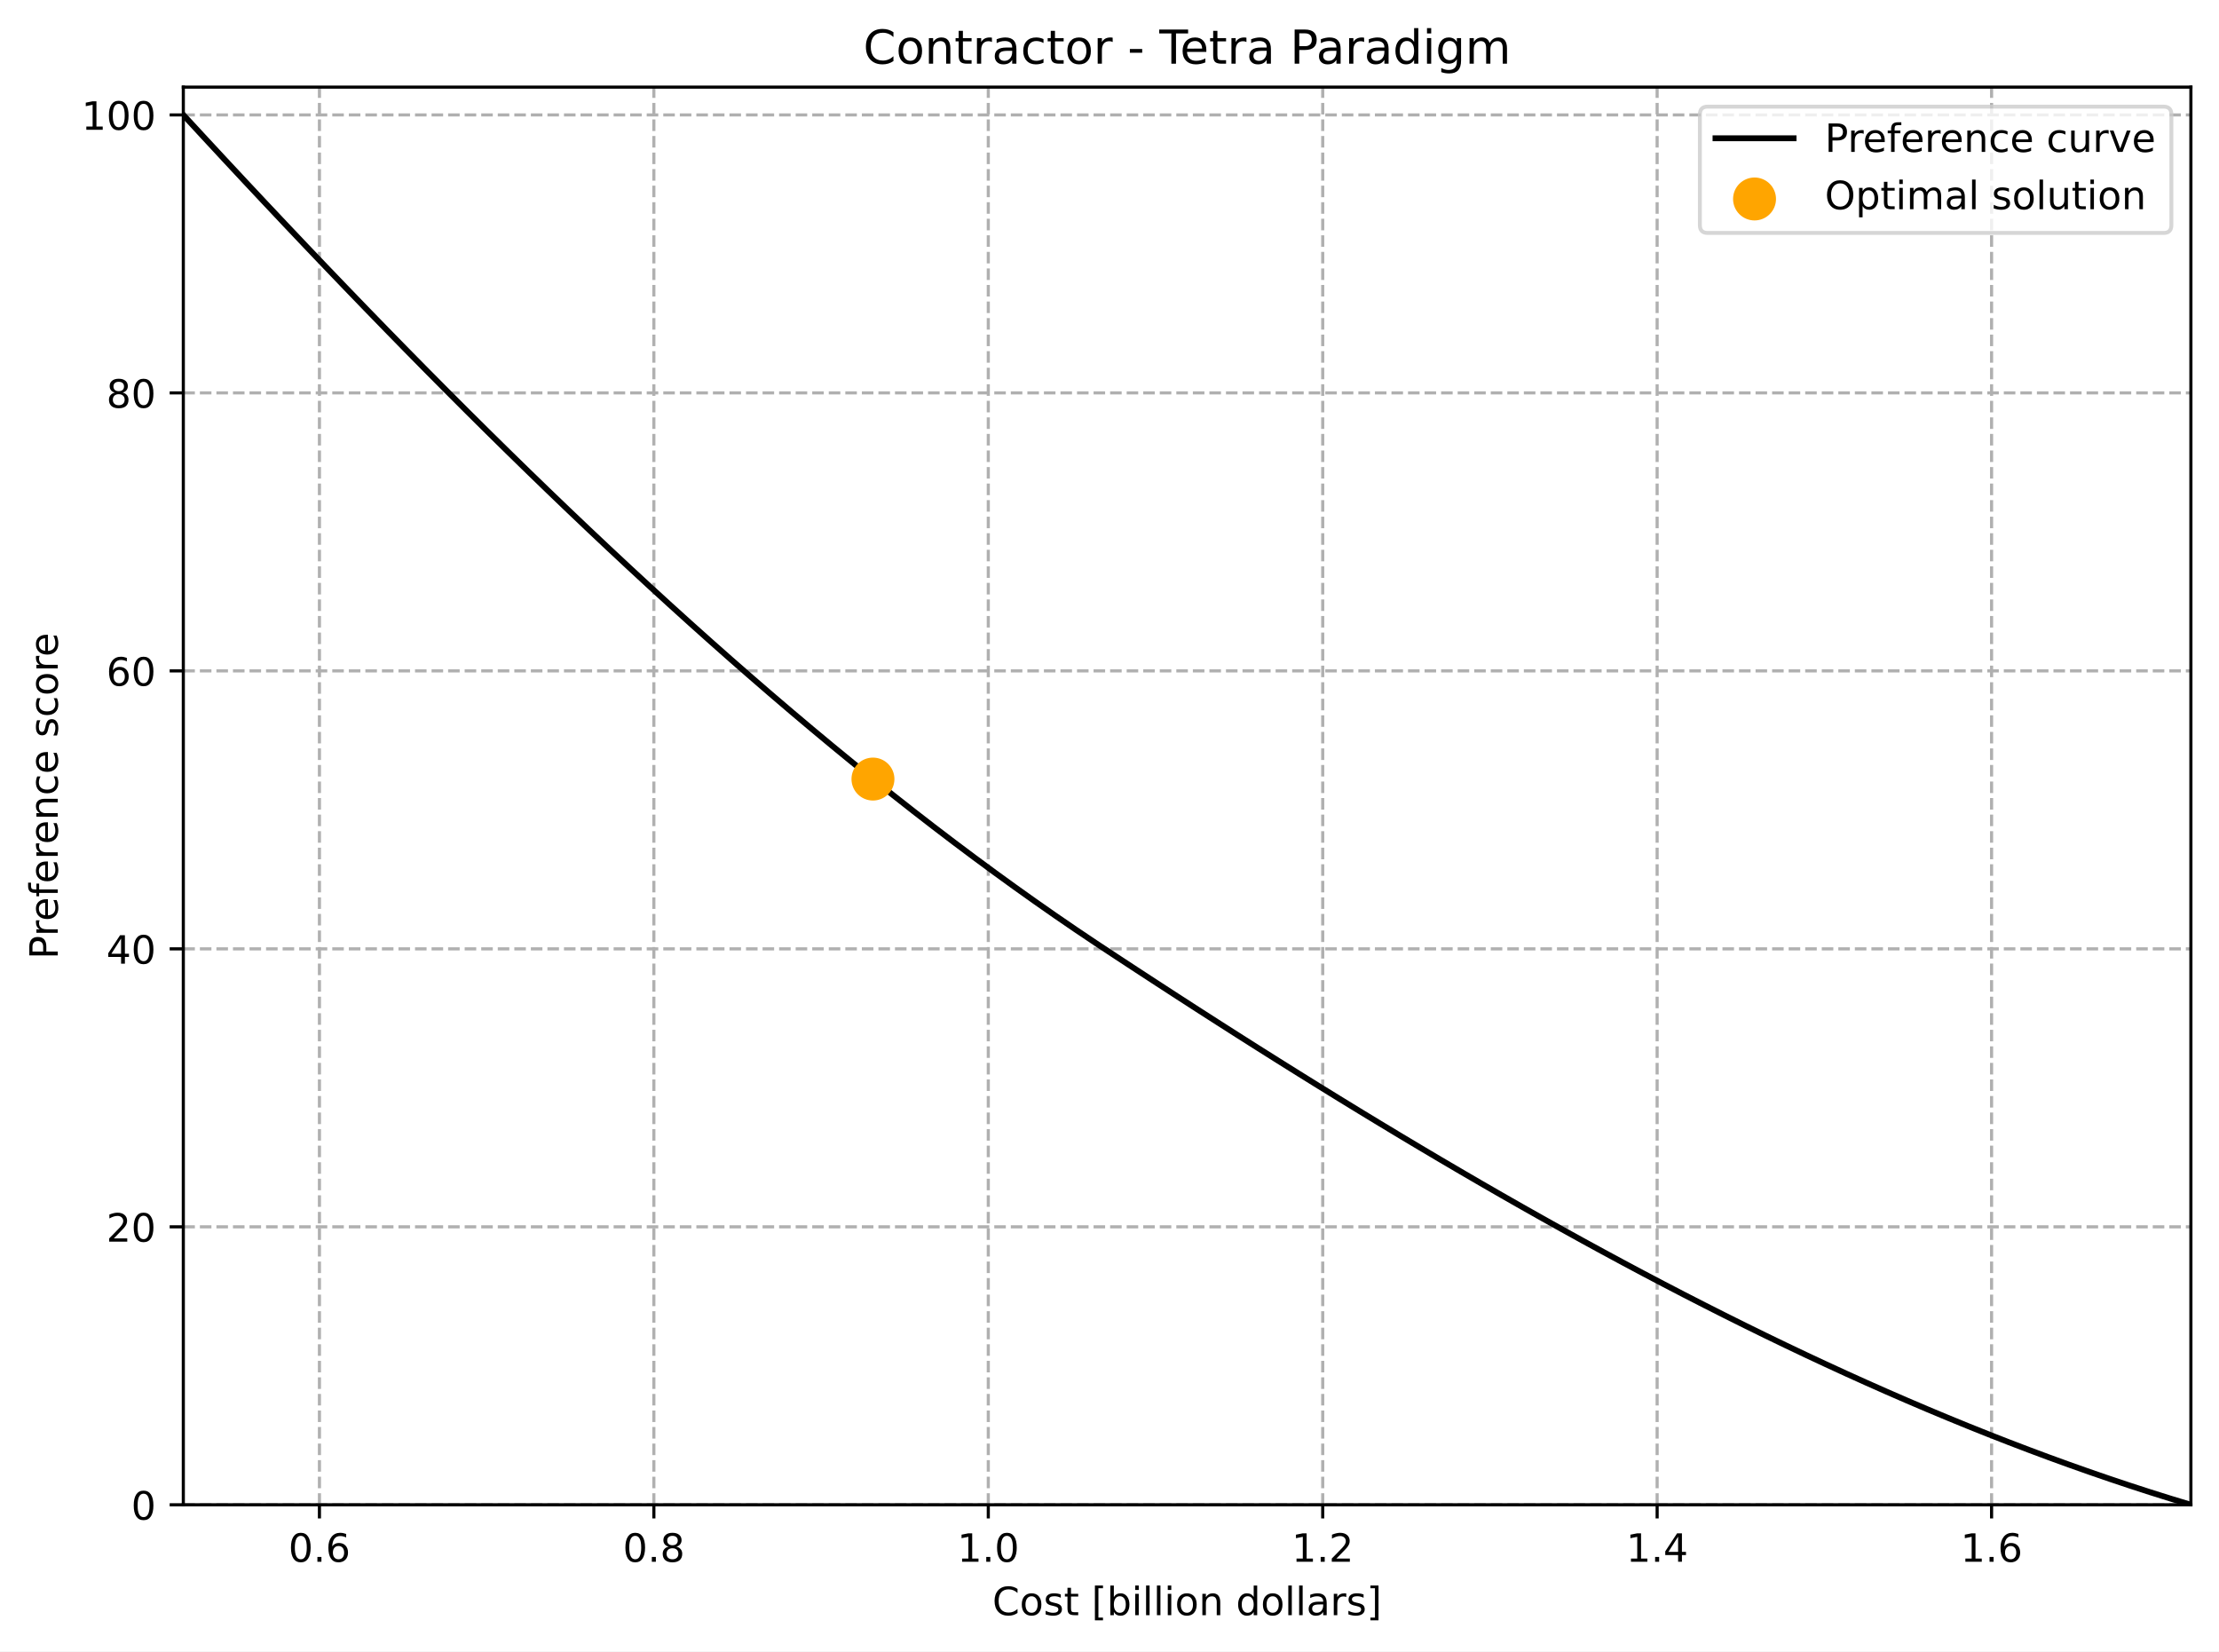
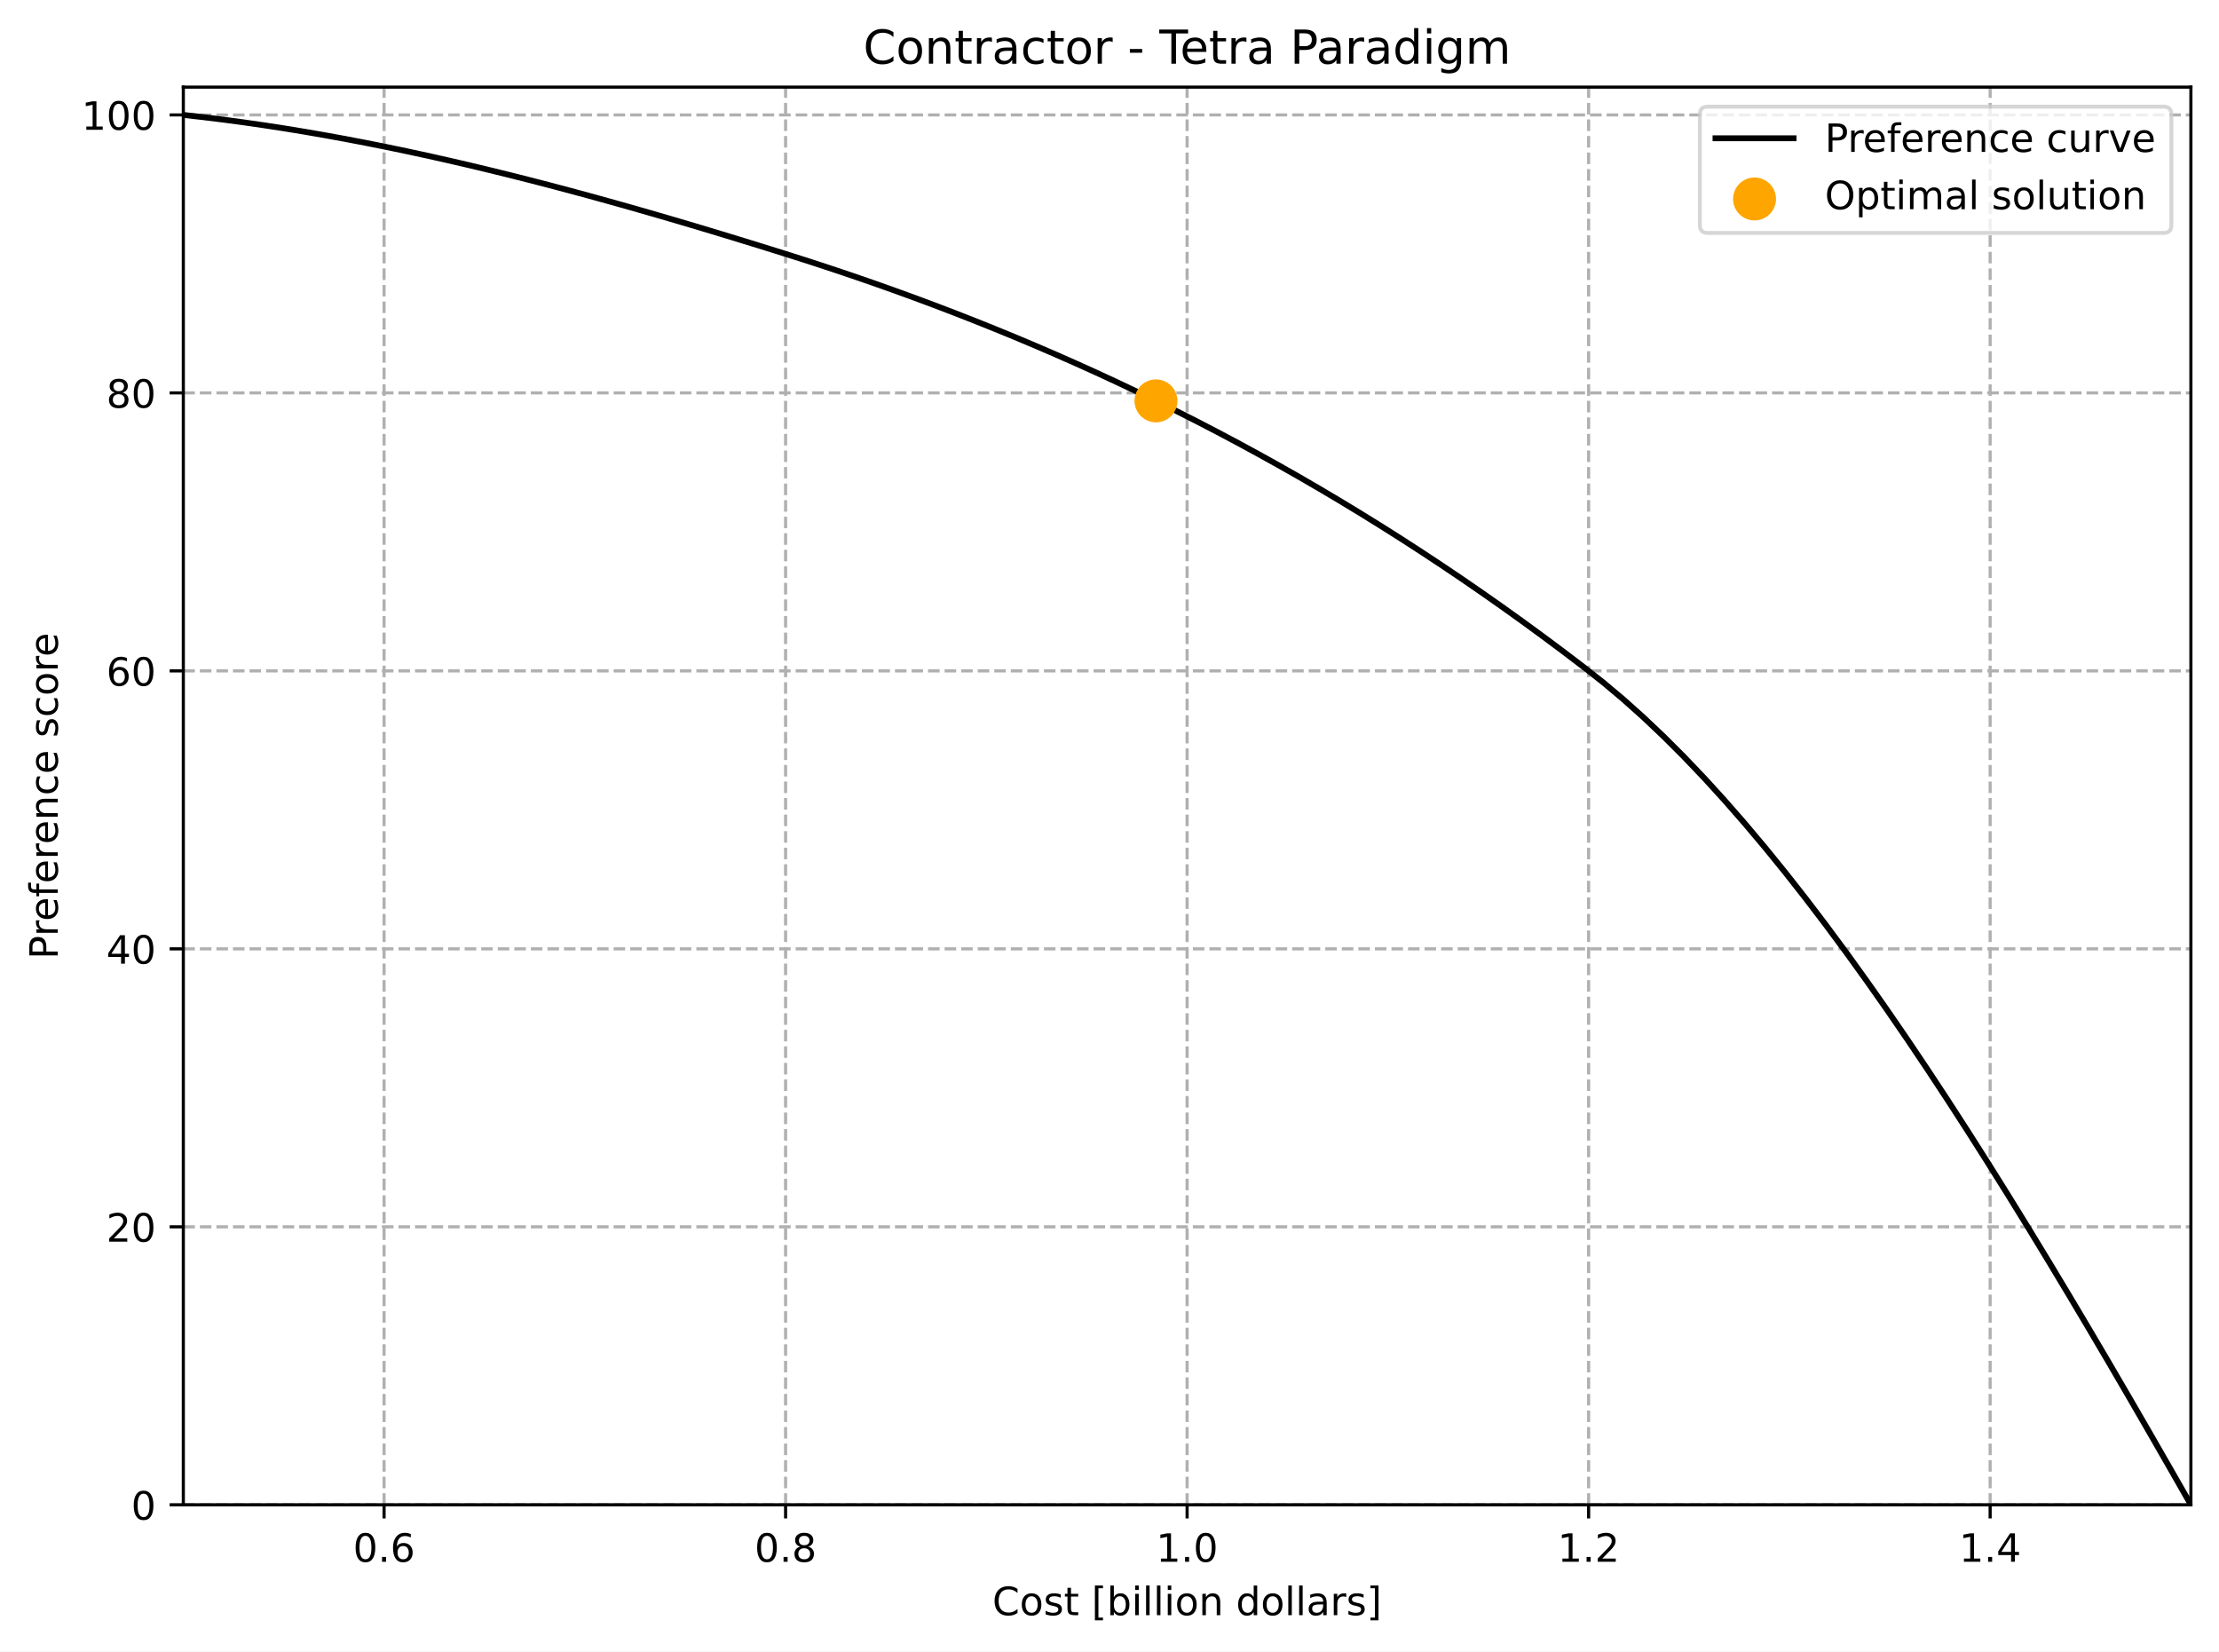
<svg xmlns="http://www.w3.org/2000/svg" xmlns:xlink="http://www.w3.org/1999/xlink" width="568.496pt" height="423.034pt" viewBox="0 0 568.496 423.034" version="1.1">
  <defs>
    <style type="text/css">*{stroke-linejoin: round; stroke-linecap: butt}</style>
  </defs>
  <g id="figure_1">
    <g id="patch_1">
      <path d="M 0 423.034  L 568.496 423.034  L 568.496 0  L 0 0  z " style="fill: #ffffff" />
    </g>
    <g id="axes_1">
      <g id="patch_2">
        <path d="M 46.966 385.478  L 561.296 385.478  L 561.296 22.318  L 46.966 22.318  z " style="fill: #ffffff" />
      </g>
      <g id="matplotlib.axis_1">
        <g id="xtick_1">
          <g id="line2d_1">
-             <path d="M 81.837 385.478  L 81.837 22.318  " clip-path="url(#p195b58998e)" style="fill: none; stroke-dasharray: 2.96,1.28; stroke-dashoffset: 0; stroke: #b0b0b0; stroke-width: 0.8" />
+             <path d="M 98.399 385.478  L 98.399 22.318  " clip-path="url(#p2864e029d5)" style="fill: none; stroke-dasharray: 2.96,1.28; stroke-dashoffset: 0; stroke: #b0b0b0; stroke-width: 0.8" />
          </g>
          <g id="line2d_2">
            <defs>
-               <path id="me503c9df87" d="M 0 0  L 0 3.5  " style="stroke: #000000; stroke-width: 0.8" />
-             </defs>
-             <g>
-               <use xlink:href="#me503c9df87" x="81.837" y="385.478" style="stroke: #000000; stroke-width: 0.8" />
+               <path id="mad3d927915" d="M 0 0  L 0 3.5  " style="stroke: #000000; stroke-width: 0.8" />
+             </defs>
+             <g>
+               <use xlink:href="#mad3d927915" x="98.399" y="385.478" style="stroke: #000000; stroke-width: 0.8" />
            </g>
          </g>
          <g id="text_1">
-             <g transform="translate(73.88535 400.0766) scale(0.1 -0.1)">
+             <g transform="translate(90.44706 400.0766) scale(0.1 -0.1)">
              <defs>
                <path id="DejaVuSans-30" d="M 2034 4250  Q 1547 4250 1301 3770  Q 1056 3291 1056 2328  Q 1056 1369 1301 889  Q 1547 409 2034 409  Q 2525 409 2770 889  Q 3016 1369 3016 2328  Q 3016 3291 2770 3770  Q 2525 4250 2034 4250  z M 2034 4750  Q 2819 4750 3233 4129  Q 3647 3509 3647 2328  Q 3647 1150 3233 529  Q 2819 -91 2034 -91  Q 1250 -91 836 529  Q 422 1150 422 2328  Q 422 3509 836 4129  Q 1250 4750 2034 4750  z " transform="scale(0.015625)" />
                <path id="DejaVuSans-2e" d="M 684 794  L 1344 794  L 1344 0  L 684 0  L 684 794  z " transform="scale(0.015625)" />
                <path id="DejaVuSans-36" d="M 2113 2584  Q 1688 2584 1439 2293  Q 1191 2003 1191 1497  Q 1191 994 1439 701  Q 1688 409 2113 409  Q 2538 409 2786 701  Q 3034 994 3034 1497  Q 3034 2003 2786 2293  Q 2538 2584 2113 2584  z M 3366 4563  L 3366 3988  Q 3128 4100 2886 4159  Q 2644 4219 2406 4219  Q 1781 4219 1451 3797  Q 1122 3375 1075 2522  Q 1259 2794 1537 2939  Q 1816 3084 2150 3084  Q 2853 3084 3261 2657  Q 3669 2231 3669 1497  Q 3669 778 3244 343  Q 2819 -91 2113 -91  Q 1303 -91 875 529  Q 447 1150 447 2328  Q 447 3434 972 4092  Q 1497 4750 2381 4750  Q 2619 4750 2861 4703  Q 3103 4656 3366 4563  z " transform="scale(0.015625)" />
              </defs>
              <use xlink:href="#DejaVuSans-30" />
              <use xlink:href="#DejaVuSans-2e" transform="translate(63.62305 0)" />
              <use xlink:href="#DejaVuSans-36" transform="translate(95.41016 0)" />
            </g>
          </g>
        </g>
        <g id="xtick_2">
          <g id="line2d_3">
-             <path d="M 167.516 385.478  L 167.516 22.318  " clip-path="url(#p195b58998e)" style="fill: none; stroke-dasharray: 2.96,1.28; stroke-dashoffset: 0; stroke: #b0b0b0; stroke-width: 0.8" />
+             <path d="M 201.265 385.478  L 201.265 22.318  " clip-path="url(#p2864e029d5)" style="fill: none; stroke-dasharray: 2.96,1.28; stroke-dashoffset: 0; stroke: #b0b0b0; stroke-width: 0.8" />
          </g>
          <g id="line2d_4">
            <g>
-               <use xlink:href="#me503c9df87" x="167.516" y="385.478" style="stroke: #000000; stroke-width: 0.8" />
+               <use xlink:href="#mad3d927915" x="201.265" y="385.478" style="stroke: #000000; stroke-width: 0.8" />
            </g>
          </g>
          <g id="text_2">
-             <g transform="translate(159.5642 400.0766) scale(0.1 -0.1)">
+             <g transform="translate(193.3131 400.0766) scale(0.1 -0.1)">
              <defs>
                <path id="DejaVuSans-38" d="M 2034 2216  Q 1584 2216 1326 1975  Q 1069 1734 1069 1313  Q 1069 891 1326 650  Q 1584 409 2034 409  Q 2484 409 2743 651  Q 3003 894 3003 1313  Q 3003 1734 2745 1975  Q 2488 2216 2034 2216  z M 1403 2484  Q 997 2584 770 2862  Q 544 3141 544 3541  Q 544 4100 942 4425  Q 1341 4750 2034 4750  Q 2731 4750 3128 4425  Q 3525 4100 3525 3541  Q 3525 3141 3298 2862  Q 3072 2584 2669 2484  Q 3125 2378 3379 2068  Q 3634 1759 3634 1313  Q 3634 634 3220 271  Q 2806 -91 2034 -91  Q 1263 -91 848 271  Q 434 634 434 1313  Q 434 1759 690 2068  Q 947 2378 1403 2484  z M 1172 3481  Q 1172 3119 1398 2916  Q 1625 2713 2034 2713  Q 2441 2713 2670 2916  Q 2900 3119 2900 3481  Q 2900 3844 2670 4047  Q 2441 4250 2034 4250  Q 1625 4250 1398 4047  Q 1172 3844 1172 3481  z " transform="scale(0.015625)" />
              </defs>
              <use xlink:href="#DejaVuSans-30" />
              <use xlink:href="#DejaVuSans-2e" transform="translate(63.62305 0)" />
              <use xlink:href="#DejaVuSans-38" transform="translate(95.41016 0)" />
            </g>
          </g>
        </g>
        <g id="xtick_3">
          <g id="line2d_5">
-             <path d="M 253.195 385.478  L 253.195 22.318  " clip-path="url(#p195b58998e)" style="fill: none; stroke-dasharray: 2.96,1.28; stroke-dashoffset: 0; stroke: #b0b0b0; stroke-width: 0.8" />
+             <path d="M 304.131 385.478  L 304.131 22.318  " clip-path="url(#p2864e029d5)" style="fill: none; stroke-dasharray: 2.96,1.28; stroke-dashoffset: 0; stroke: #b0b0b0; stroke-width: 0.8" />
          </g>
          <g id="line2d_6">
            <g>
-               <use xlink:href="#me503c9df87" x="253.195" y="385.478" style="stroke: #000000; stroke-width: 0.8" />
+               <use xlink:href="#mad3d927915" x="304.131" y="385.478" style="stroke: #000000; stroke-width: 0.8" />
            </g>
          </g>
          <g id="text_3">
-             <g transform="translate(245.243 400.0766) scale(0.1 -0.1)">
+             <g transform="translate(296.1791 400.0766) scale(0.1 -0.1)">
              <defs>
                <path id="DejaVuSans-31" d="M 794 531  L 1825 531  L 1825 4091  L 703 3866  L 703 4441  L 1819 4666  L 2450 4666  L 2450 531  L 3481 531  L 3481 0  L 794 0  L 794 531  z " transform="scale(0.015625)" />
              </defs>
              <use xlink:href="#DejaVuSans-31" />
              <use xlink:href="#DejaVuSans-2e" transform="translate(63.62305 0)" />
              <use xlink:href="#DejaVuSans-30" transform="translate(95.41016 0)" />
            </g>
          </g>
        </g>
        <g id="xtick_4">
          <g id="line2d_7">
-             <path d="M 338.873 385.478  L 338.873 22.318  " clip-path="url(#p195b58998e)" style="fill: none; stroke-dasharray: 2.96,1.28; stroke-dashoffset: 0; stroke: #b0b0b0; stroke-width: 0.8" />
+             <path d="M 406.997 385.478  L 406.997 22.318  " clip-path="url(#p2864e029d5)" style="fill: none; stroke-dasharray: 2.96,1.28; stroke-dashoffset: 0; stroke: #b0b0b0; stroke-width: 0.8" />
          </g>
          <g id="line2d_8">
            <g>
-               <use xlink:href="#me503c9df87" x="338.873" y="385.478" style="stroke: #000000; stroke-width: 0.8" />
+               <use xlink:href="#mad3d927915" x="406.997" y="385.478" style="stroke: #000000; stroke-width: 0.8" />
            </g>
          </g>
          <g id="text_4">
-             <g transform="translate(330.9218 400.0766) scale(0.1 -0.1)">
+             <g transform="translate(399.0451 400.0766) scale(0.1 -0.1)">
              <defs>
                <path id="DejaVuSans-32" d="M 1228 531  L 3431 531  L 3431 0  L 469 0  L 469 531  Q 828 903 1448 1529  Q 2069 2156 2228 2338  Q 2531 2678 2651 2914  Q 2772 3150 2772 3378  Q 2772 3750 2511 3984  Q 2250 4219 1831 4219  Q 1534 4219 1204 4116  Q 875 4013 500 3803  L 500 4441  Q 881 4594 1212 4672  Q 1544 4750 1819 4750  Q 2544 4750 2975 4387  Q 3406 4025 3406 3419  Q 3406 3131 3298 2873  Q 3191 2616 2906 2266  Q 2828 2175 2409 1742  Q 1991 1309 1228 531  z " transform="scale(0.015625)" />
              </defs>
              <use xlink:href="#DejaVuSans-31" />
              <use xlink:href="#DejaVuSans-2e" transform="translate(63.62305 0)" />
              <use xlink:href="#DejaVuSans-32" transform="translate(95.41016 0)" />
            </g>
          </g>
        </g>
        <g id="xtick_5">
          <g id="line2d_9">
-             <path d="M 424.552 385.478  L 424.552 22.318  " clip-path="url(#p195b58998e)" style="fill: none; stroke-dasharray: 2.96,1.28; stroke-dashoffset: 0; stroke: #b0b0b0; stroke-width: 0.8" />
+             <path d="M 509.863 385.478  L 509.863 22.318  " clip-path="url(#p2864e029d5)" style="fill: none; stroke-dasharray: 2.96,1.28; stroke-dashoffset: 0; stroke: #b0b0b0; stroke-width: 0.8" />
          </g>
          <g id="line2d_10">
            <g>
-               <use xlink:href="#me503c9df87" x="424.552" y="385.478" style="stroke: #000000; stroke-width: 0.8" />
+               <use xlink:href="#mad3d927915" x="509.863" y="385.478" style="stroke: #000000; stroke-width: 0.8" />
            </g>
          </g>
          <g id="text_5">
-             <g transform="translate(416.6007 400.0766) scale(0.1 -0.1)">
+             <g transform="translate(501.9111 400.0766) scale(0.1 -0.1)">
              <defs>
                <path id="DejaVuSans-34" d="M 2419 4116  L 825 1625  L 2419 1625  L 2419 4116  z M 2253 4666  L 3047 4666  L 3047 1625  L 3713 1625  L 3713 1100  L 3047 1100  L 3047 0  L 2419 0  L 2419 1100  L 313 1100  L 313 1709  L 2253 4666  z " transform="scale(0.015625)" />
              </defs>
              <use xlink:href="#DejaVuSans-31" />
              <use xlink:href="#DejaVuSans-2e" transform="translate(63.62305 0)" />
              <use xlink:href="#DejaVuSans-34" transform="translate(95.41016 0)" />
            </g>
          </g>
        </g>
-         <g id="xtick_6">
-           <g id="line2d_11">
-             <path d="M 510.231 385.478  L 510.231 22.318  " clip-path="url(#p195b58998e)" style="fill: none; stroke-dasharray: 2.96,1.28; stroke-dashoffset: 0; stroke: #b0b0b0; stroke-width: 0.8" />
-           </g>
-           <g id="line2d_12">
-             <g>
-               <use xlink:href="#me503c9df87" x="510.231" y="385.478" style="stroke: #000000; stroke-width: 0.8" />
-             </g>
-           </g>
-           <g id="text_6">
-             <g transform="translate(502.2795 400.0766) scale(0.1 -0.1)">
-               <use xlink:href="#DejaVuSans-31" />
-               <use xlink:href="#DejaVuSans-2e" transform="translate(63.62305 0)" />
-               <use xlink:href="#DejaVuSans-36" transform="translate(95.41016 0)" />
-             </g>
-           </g>
-         </g>
-         <g id="text_7">
+         <g id="text_6">
          <g transform="translate(254.2408 413.7547) scale(0.1 -0.1)">
            <defs>
              <path id="DejaVuSans-43" d="M 4122 4306  L 4122 3641  Q 3803 3938 3442 4084  Q 3081 4231 2675 4231  Q 1875 4231 1450 3742  Q 1025 3253 1025 2328  Q 1025 1406 1450 917  Q 1875 428 2675 428  Q 3081 428 3442 575  Q 3803 722 4122 1019  L 4122 359  Q 3791 134 3420 21  Q 3050 -91 2638 -91  Q 1578 -91 968 557  Q 359 1206 359 2328  Q 359 3453 968 4101  Q 1578 4750 2638 4750  Q 3056 4750 3426 4639  Q 3797 4528 4122 4306  z " transform="scale(0.015625)" />
              <path id="DejaVuSans-6f" d="M 1959 3097  Q 1497 3097 1228 2736  Q 959 2375 959 1747  Q 959 1119 1226 758  Q 1494 397 1959 397  Q 2419 397 2687 759  Q 2956 1122 2956 1747  Q 2956 2369 2687 2733  Q 2419 3097 1959 3097  z M 1959 3584  Q 2709 3584 3137 3096  Q 3566 2609 3566 1747  Q 3566 888 3137 398  Q 2709 -91 1959 -91  Q 1206 -91 779 398  Q 353 888 353 1747  Q 353 2609 779 3096  Q 1206 3584 1959 3584  z " transform="scale(0.015625)" />
              <path id="DejaVuSans-73" d="M 2834 3397  L 2834 2853  Q 2591 2978 2328 3040  Q 2066 3103 1784 3103  Q 1356 3103 1142 2972  Q 928 2841 928 2578  Q 928 2378 1081 2264  Q 1234 2150 1697 2047  L 1894 2003  Q 2506 1872 2764 1633  Q 3022 1394 3022 966  Q 3022 478 2636 193  Q 2250 -91 1575 -91  Q 1294 -91 989 -36  Q 684 19 347 128  L 347 722  Q 666 556 975 473  Q 1284 391 1588 391  Q 1994 391 2212 530  Q 2431 669 2431 922  Q 2431 1156 2273 1281  Q 2116 1406 1581 1522  L 1381 1569  Q 847 1681 609 1914  Q 372 2147 372 2553  Q 372 3047 722 3315  Q 1072 3584 1716 3584  Q 2034 3584 2315 3537  Q 2597 3491 2834 3397  z " transform="scale(0.015625)" />
              <path id="DejaVuSans-74" d="M 1172 4494  L 1172 3500  L 2356 3500  L 2356 3053  L 1172 3053  L 1172 1153  Q 1172 725 1289 603  Q 1406 481 1766 481  L 2356 481  L 2356 0  L 1766 0  Q 1100 0 847 248  Q 594 497 594 1153  L 594 3053  L 172 3053  L 172 3500  L 594 3500  L 594 4494  L 1172 4494  z " transform="scale(0.015625)" />
              <path id="DejaVuSans-20" transform="scale(0.015625)" />
              <path id="DejaVuSans-5b" d="M 550 4863  L 1875 4863  L 1875 4416  L 1125 4416  L 1125 -397  L 1875 -397  L 1875 -844  L 550 -844  L 550 4863  z " transform="scale(0.015625)" />
              <path id="DejaVuSans-62" d="M 3116 1747  Q 3116 2381 2855 2742  Q 2594 3103 2138 3103  Q 1681 3103 1420 2742  Q 1159 2381 1159 1747  Q 1159 1113 1420 752  Q 1681 391 2138 391  Q 2594 391 2855 752  Q 3116 1113 3116 1747  z M 1159 2969  Q 1341 3281 1617 3432  Q 1894 3584 2278 3584  Q 2916 3584 3314 3078  Q 3713 2572 3713 1747  Q 3713 922 3314 415  Q 2916 -91 2278 -91  Q 1894 -91 1617 61  Q 1341 213 1159 525  L 1159 0  L 581 0  L 581 4863  L 1159 4863  L 1159 2969  z " transform="scale(0.015625)" />
              <path id="DejaVuSans-69" d="M 603 3500  L 1178 3500  L 1178 0  L 603 0  L 603 3500  z M 603 4863  L 1178 4863  L 1178 4134  L 603 4134  L 603 4863  z " transform="scale(0.015625)" />
              <path id="DejaVuSans-6c" d="M 603 4863  L 1178 4863  L 1178 0  L 603 0  L 603 4863  z " transform="scale(0.015625)" />
              <path id="DejaVuSans-6e" d="M 3513 2113  L 3513 0  L 2938 0  L 2938 2094  Q 2938 2591 2744 2837  Q 2550 3084 2163 3084  Q 1697 3084 1428 2787  Q 1159 2491 1159 1978  L 1159 0  L 581 0  L 581 3500  L 1159 3500  L 1159 2956  Q 1366 3272 1645 3428  Q 1925 3584 2291 3584  Q 2894 3584 3203 3211  Q 3513 2838 3513 2113  z " transform="scale(0.015625)" />
              <path id="DejaVuSans-64" d="M 2906 2969  L 2906 4863  L 3481 4863  L 3481 0  L 2906 0  L 2906 525  Q 2725 213 2448 61  Q 2172 -91 1784 -91  Q 1150 -91 751 415  Q 353 922 353 1747  Q 353 2572 751 3078  Q 1150 3584 1784 3584  Q 2172 3584 2448 3432  Q 2725 3281 2906 2969  z M 947 1747  Q 947 1113 1208 752  Q 1469 391 1925 391  Q 2381 391 2643 752  Q 2906 1113 2906 1747  Q 2906 2381 2643 2742  Q 2381 3103 1925 3103  Q 1469 3103 1208 2742  Q 947 2381 947 1747  z " transform="scale(0.015625)" />
              <path id="DejaVuSans-61" d="M 2194 1759  Q 1497 1759 1228 1600  Q 959 1441 959 1056  Q 959 750 1161 570  Q 1363 391 1709 391  Q 2188 391 2477 730  Q 2766 1069 2766 1631  L 2766 1759  L 2194 1759  z M 3341 1997  L 3341 0  L 2766 0  L 2766 531  Q 2569 213 2275 61  Q 1981 -91 1556 -91  Q 1019 -91 701 211  Q 384 513 384 1019  Q 384 1609 779 1909  Q 1175 2209 1959 2209  L 2766 2209  L 2766 2266  Q 2766 2663 2505 2880  Q 2244 3097 1772 3097  Q 1472 3097 1187 3025  Q 903 2953 641 2809  L 641 3341  Q 956 3463 1253 3523  Q 1550 3584 1831 3584  Q 2591 3584 2966 3190  Q 3341 2797 3341 1997  z " transform="scale(0.015625)" />
              <path id="DejaVuSans-72" d="M 2631 2963  Q 2534 3019 2420 3045  Q 2306 3072 2169 3072  Q 1681 3072 1420 2755  Q 1159 2438 1159 1844  L 1159 0  L 581 0  L 581 3500  L 1159 3500  L 1159 2956  Q 1341 3275 1631 3429  Q 1922 3584 2338 3584  Q 2397 3584 2469 3576  Q 2541 3569 2628 3553  L 2631 2963  z " transform="scale(0.015625)" />
              <path id="DejaVuSans-5d" d="M 1947 4863  L 1947 -844  L 622 -844  L 622 -397  L 1369 -397  L 1369 4416  L 622 4416  L 622 4863  L 1947 4863  z " transform="scale(0.015625)" />
            </defs>
            <use xlink:href="#DejaVuSans-43" />
            <use xlink:href="#DejaVuSans-6f" transform="translate(69.82422 0)" />
            <use xlink:href="#DejaVuSans-73" transform="translate(131.0059 0)" />
            <use xlink:href="#DejaVuSans-74" transform="translate(183.1055 0)" />
            <use xlink:href="#DejaVuSans-20" transform="translate(222.3145 0)" />
            <use xlink:href="#DejaVuSans-5b" transform="translate(254.1016 0)" />
            <use xlink:href="#DejaVuSans-62" transform="translate(293.1152 0)" />
            <use xlink:href="#DejaVuSans-69" transform="translate(356.5918 0)" />
            <use xlink:href="#DejaVuSans-6c" transform="translate(384.375 0)" />
            <use xlink:href="#DejaVuSans-6c" transform="translate(412.1582 0)" />
            <use xlink:href="#DejaVuSans-69" transform="translate(439.9414 0)" />
            <use xlink:href="#DejaVuSans-6f" transform="translate(467.7246 0)" />
            <use xlink:href="#DejaVuSans-6e" transform="translate(528.9062 0)" />
            <use xlink:href="#DejaVuSans-20" transform="translate(592.2852 0)" />
            <use xlink:href="#DejaVuSans-64" transform="translate(624.0723 0)" />
            <use xlink:href="#DejaVuSans-6f" transform="translate(687.5488 0)" />
            <use xlink:href="#DejaVuSans-6c" transform="translate(748.7305 0)" />
            <use xlink:href="#DejaVuSans-6c" transform="translate(776.5137 0)" />
            <use xlink:href="#DejaVuSans-61" transform="translate(804.2969 0)" />
            <use xlink:href="#DejaVuSans-72" transform="translate(865.5762 0)" />
            <use xlink:href="#DejaVuSans-73" transform="translate(906.6895 0)" />
            <use xlink:href="#DejaVuSans-5d" transform="translate(958.7891 0)" />
          </g>
        </g>
      </g>
      <g id="matplotlib.axis_2">
        <g id="ytick_1">
-           <g id="line2d_13">
-             <path d="M 46.966 385.478  L 561.296 385.478  " clip-path="url(#p195b58998e)" style="fill: none; stroke-dasharray: 2.96,1.28; stroke-dashoffset: 0; stroke: #b0b0b0; stroke-width: 0.8" />
-           </g>
-           <g id="line2d_14">
-             <defs>
-               <path id="m13825a6970" d="M 0 0  L -3.5 0  " style="stroke: #000000; stroke-width: 0.8" />
-             </defs>
-             <g>
-               <use xlink:href="#m13825a6970" x="46.966" y="385.478" style="stroke: #000000; stroke-width: 0.8" />
-             </g>
-           </g>
-           <g id="text_8">
+           <g id="line2d_11">
+             <path d="M 46.966 385.478  L 561.296 385.478  " clip-path="url(#p2864e029d5)" style="fill: none; stroke-dasharray: 2.96,1.28; stroke-dashoffset: 0; stroke: #b0b0b0; stroke-width: 0.8" />
+           </g>
+           <g id="line2d_12">
+             <defs>
+               <path id="mbfd6092dbb" d="M 0 0  L -3.5 0  " style="stroke: #000000; stroke-width: 0.8" />
+             </defs>
+             <g>
+               <use xlink:href="#mbfd6092dbb" x="46.966" y="385.478" style="stroke: #000000; stroke-width: 0.8" />
+             </g>
+           </g>
+           <g id="text_7">
            <g transform="translate(33.60312 389.2773) scale(0.1 -0.1)">
              <use xlink:href="#DejaVuSans-30" />
            </g>
          </g>
        </g>
        <g id="ytick_2">
-           <g id="line2d_15">
-             <path d="M 46.966 314.27  L 561.296 314.27  " clip-path="url(#p195b58998e)" style="fill: none; stroke-dasharray: 2.96,1.28; stroke-dashoffset: 0; stroke: #b0b0b0; stroke-width: 0.8" />
-           </g>
-           <g id="line2d_16">
-             <g>
-               <use xlink:href="#m13825a6970" x="46.966" y="314.27" style="stroke: #000000; stroke-width: 0.8" />
-             </g>
-           </g>
-           <g id="text_9">
+           <g id="line2d_13">
+             <path d="M 46.966 314.27  L 561.296 314.27  " clip-path="url(#p2864e029d5)" style="fill: none; stroke-dasharray: 2.96,1.28; stroke-dashoffset: 0; stroke: #b0b0b0; stroke-width: 0.8" />
+           </g>
+           <g id="line2d_14">
+             <g>
+               <use xlink:href="#mbfd6092dbb" x="46.966" y="314.27" style="stroke: #000000; stroke-width: 0.8" />
+             </g>
+           </g>
+           <g id="text_8">
            <g transform="translate(27.24063 318.0695) scale(0.1 -0.1)">
              <use xlink:href="#DejaVuSans-32" />
              <use xlink:href="#DejaVuSans-30" transform="translate(63.62305 0)" />
            </g>
          </g>
        </g>
        <g id="ytick_3">
-           <g id="line2d_17">
-             <path d="M 46.966 243.062  L 561.296 243.062  " clip-path="url(#p195b58998e)" style="fill: none; stroke-dasharray: 2.96,1.28; stroke-dashoffset: 0; stroke: #b0b0b0; stroke-width: 0.8" />
-           </g>
-           <g id="line2d_18">
-             <g>
-               <use xlink:href="#m13825a6970" x="46.966" y="243.062" style="stroke: #000000; stroke-width: 0.8" />
-             </g>
-           </g>
-           <g id="text_10">
+           <g id="line2d_15">
+             <path d="M 46.966 243.062  L 561.296 243.062  " clip-path="url(#p2864e029d5)" style="fill: none; stroke-dasharray: 2.96,1.28; stroke-dashoffset: 0; stroke: #b0b0b0; stroke-width: 0.8" />
+           </g>
+           <g id="line2d_16">
+             <g>
+               <use xlink:href="#mbfd6092dbb" x="46.966" y="243.062" style="stroke: #000000; stroke-width: 0.8" />
+             </g>
+           </g>
+           <g id="text_9">
            <g transform="translate(27.24063 246.8617) scale(0.1 -0.1)">
              <use xlink:href="#DejaVuSans-34" />
              <use xlink:href="#DejaVuSans-30" transform="translate(63.62305 0)" />
            </g>
          </g>
        </g>
        <g id="ytick_4">
-           <g id="line2d_19">
-             <path d="M 46.966 171.855  L 561.296 171.855  " clip-path="url(#p195b58998e)" style="fill: none; stroke-dasharray: 2.96,1.28; stroke-dashoffset: 0; stroke: #b0b0b0; stroke-width: 0.8" />
-           </g>
-           <g id="line2d_20">
-             <g>
-               <use xlink:href="#m13825a6970" x="46.966" y="171.855" style="stroke: #000000; stroke-width: 0.8" />
-             </g>
-           </g>
-           <g id="text_11">
+           <g id="line2d_17">
+             <path d="M 46.966 171.855  L 561.296 171.855  " clip-path="url(#p2864e029d5)" style="fill: none; stroke-dasharray: 2.96,1.28; stroke-dashoffset: 0; stroke: #b0b0b0; stroke-width: 0.8" />
+           </g>
+           <g id="line2d_18">
+             <g>
+               <use xlink:href="#mbfd6092dbb" x="46.966" y="171.855" style="stroke: #000000; stroke-width: 0.8" />
+             </g>
+           </g>
+           <g id="text_10">
            <g transform="translate(27.24063 175.6538) scale(0.1 -0.1)">
              <use xlink:href="#DejaVuSans-36" />
              <use xlink:href="#DejaVuSans-30" transform="translate(63.62305 0)" />
            </g>
          </g>
        </g>
        <g id="ytick_5">
-           <g id="line2d_21">
-             <path d="M 46.966 100.647  L 561.296 100.647  " clip-path="url(#p195b58998e)" style="fill: none; stroke-dasharray: 2.96,1.28; stroke-dashoffset: 0; stroke: #b0b0b0; stroke-width: 0.8" />
-           </g>
-           <g id="line2d_22">
-             <g>
-               <use xlink:href="#m13825a6970" x="46.966" y="100.647" style="stroke: #000000; stroke-width: 0.8" />
-             </g>
-           </g>
-           <g id="text_12">
+           <g id="line2d_19">
+             <path d="M 46.966 100.647  L 561.296 100.647  " clip-path="url(#p2864e029d5)" style="fill: none; stroke-dasharray: 2.96,1.28; stroke-dashoffset: 0; stroke: #b0b0b0; stroke-width: 0.8" />
+           </g>
+           <g id="line2d_20">
+             <g>
+               <use xlink:href="#mbfd6092dbb" x="46.966" y="100.647" style="stroke: #000000; stroke-width: 0.8" />
+             </g>
+           </g>
+           <g id="text_11">
            <g transform="translate(27.24063 104.446) scale(0.1 -0.1)">
              <use xlink:href="#DejaVuSans-38" />
              <use xlink:href="#DejaVuSans-30" transform="translate(63.62305 0)" />
            </g>
          </g>
        </g>
        <g id="ytick_6">
-           <g id="line2d_23">
-             <path d="M 46.966 29.439  L 561.296 29.439  " clip-path="url(#p195b58998e)" style="fill: none; stroke-dasharray: 2.96,1.28; stroke-dashoffset: 0; stroke: #b0b0b0; stroke-width: 0.8" />
-           </g>
-           <g id="line2d_24">
-             <g>
-               <use xlink:href="#m13825a6970" x="46.966" y="29.439" style="stroke: #000000; stroke-width: 0.8" />
-             </g>
-           </g>
-           <g id="text_13">
+           <g id="line2d_21">
+             <path d="M 46.966 29.439  L 561.296 29.439  " clip-path="url(#p2864e029d5)" style="fill: none; stroke-dasharray: 2.96,1.28; stroke-dashoffset: 0; stroke: #b0b0b0; stroke-width: 0.8" />
+           </g>
+           <g id="line2d_22">
+             <g>
+               <use xlink:href="#mbfd6092dbb" x="46.966" y="29.439" style="stroke: #000000; stroke-width: 0.8" />
+             </g>
+           </g>
+           <g id="text_12">
            <g transform="translate(20.87813 33.23813) scale(0.1 -0.1)">
              <use xlink:href="#DejaVuSans-31" />
              <use xlink:href="#DejaVuSans-30" transform="translate(63.62305 0)" />
              <use xlink:href="#DejaVuSans-30" transform="translate(127.2461 0)" />
            </g>
          </g>
        </g>
-         <g id="text_14">
+         <g id="text_13">
          <g transform="translate(14.79844 245.7177) rotate(-90) scale(0.1 -0.1)">
            <defs>
              <path id="DejaVuSans-50" d="M 1259 4147  L 1259 2394  L 2053 2394  Q 2494 2394 2734 2622  Q 2975 2850 2975 3272  Q 2975 3691 2734 3919  Q 2494 4147 2053 4147  L 1259 4147  z M 628 4666  L 2053 4666  Q 2838 4666 3239 4311  Q 3641 3956 3641 3272  Q 3641 2581 3239 2228  Q 2838 1875 2053 1875  L 1259 1875  L 1259 0  L 628 0  L 628 4666  z " transform="scale(0.015625)" />
              <path id="DejaVuSans-65" d="M 3597 1894  L 3597 1613  L 953 1613  Q 991 1019 1311 708  Q 1631 397 2203 397  Q 2534 397 2845 478  Q 3156 559 3463 722  L 3463 178  Q 3153 47 2828 -22  Q 2503 -91 2169 -91  Q 1331 -91 842 396  Q 353 884 353 1716  Q 353 2575 817 3079  Q 1281 3584 2069 3584  Q 2775 3584 3186 3129  Q 3597 2675 3597 1894  z M 3022 2063  Q 3016 2534 2758 2815  Q 2500 3097 2075 3097  Q 1594 3097 1305 2825  Q 1016 2553 972 2059  L 3022 2063  z " transform="scale(0.015625)" />
              <path id="DejaVuSans-66" d="M 2375 4863  L 2375 4384  L 1825 4384  Q 1516 4384 1395 4259  Q 1275 4134 1275 3809  L 1275 3500  L 2222 3500  L 2222 3053  L 1275 3053  L 1275 0  L 697 0  L 697 3053  L 147 3053  L 147 3500  L 697 3500  L 697 3744  Q 697 4328 969 4595  Q 1241 4863 1831 4863  L 2375 4863  z " transform="scale(0.015625)" />
              <path id="DejaVuSans-63" d="M 3122 3366  L 3122 2828  Q 2878 2963 2633 3030  Q 2388 3097 2138 3097  Q 1578 3097 1268 2742  Q 959 2388 959 1747  Q 959 1106 1268 751  Q 1578 397 2138 397  Q 2388 397 2633 464  Q 2878 531 3122 666  L 3122 134  Q 2881 22 2623 -34  Q 2366 -91 2075 -91  Q 1284 -91 818 406  Q 353 903 353 1747  Q 353 2603 823 3093  Q 1294 3584 2113 3584  Q 2378 3584 2631 3529  Q 2884 3475 3122 3366  z " transform="scale(0.015625)" />
            </defs>
            <use xlink:href="#DejaVuSans-50" />
            <use xlink:href="#DejaVuSans-72" transform="translate(58.55273 0)" />
            <use xlink:href="#DejaVuSans-65" transform="translate(97.41602 0)" />
            <use xlink:href="#DejaVuSans-66" transform="translate(158.9395 0)" />
            <use xlink:href="#DejaVuSans-65" transform="translate(194.1445 0)" />
            <use xlink:href="#DejaVuSans-72" transform="translate(255.668 0)" />
            <use xlink:href="#DejaVuSans-65" transform="translate(294.5312 0)" />
            <use xlink:href="#DejaVuSans-6e" transform="translate(356.0547 0)" />
            <use xlink:href="#DejaVuSans-63" transform="translate(419.4336 0)" />
            <use xlink:href="#DejaVuSans-65" transform="translate(474.4141 0)" />
            <use xlink:href="#DejaVuSans-20" transform="translate(535.9375 0)" />
            <use xlink:href="#DejaVuSans-73" transform="translate(567.7246 0)" />
            <use xlink:href="#DejaVuSans-63" transform="translate(619.8242 0)" />
            <use xlink:href="#DejaVuSans-6f" transform="translate(674.8047 0)" />
            <use xlink:href="#DejaVuSans-72" transform="translate(735.9863 0)" />
            <use xlink:href="#DejaVuSans-65" transform="translate(774.8496 0)" />
          </g>
        </g>
      </g>
-       <g id="line2d_25">
-         <path d="M 46.966 29.439  L 52.161 35.066  L 57.356 40.666  L 62.551 46.238  L 67.747 51.781  L 72.942 57.293  L 78.137 62.775  L 83.332 68.224  L 88.528 73.639  L 93.723 79.021  L 98.918 84.367  L 104.113 89.678  L 109.309 94.951  L 114.504 100.186  L 119.699 105.381  L 124.894 110.537  L 130.09 115.651  L 135.285 120.723  L 140.48 125.752  L 145.675 130.737  L 150.871 135.677  L 156.066 140.571  L 161.261 145.417  L 166.456 150.216  L 171.652 154.965  L 176.847 159.664  L 182.042 164.313  L 187.237 168.909  L 192.433 173.452  L 197.628 177.94  L 202.823 182.374  L 208.018 186.752  L 213.214 191.073  L 218.409 195.335  L 223.604 199.539  L 228.799 203.682  L 233.995 207.765  L 239.19 211.785  L 244.385 215.743  L 249.58 219.636  L 254.776 223.464  L 259.971 227.227  L 265.166 230.922  L 270.361 234.549  L 275.557 238.108  L 280.752 241.596  L 285.947 245.023  L 291.142 248.428  L 296.338 251.816  L 301.533 255.187  L 306.728 258.54  L 311.924 261.873  L 317.119 265.187  L 322.314 268.48  L 327.509 271.752  L 332.705 275.002  L 337.9 278.23  L 343.095 281.434  L 348.29 284.614  L 353.486 287.769  L 358.681 290.899  L 363.876 294.003  L 369.071 297.08  L 374.267 300.129  L 379.462 303.15  L 384.657 306.142  L 389.852 309.104  L 395.048 312.035  L 400.243 314.936  L 405.438 317.804  L 410.633 320.64  L 415.829 323.443  L 421.024 326.211  L 426.219 328.945  L 431.414 331.643  L 436.61 334.305  L 441.805 336.93  L 447 339.518  L 452.195 342.067  L 457.391 344.577  L 462.586 347.048  L 467.781 349.477  L 472.976 351.866  L 478.172 354.213  L 483.367 356.517  L 488.562 358.778  L 493.757 360.995  L 498.953 363.167  L 504.148 365.293  L 509.343 367.373  L 514.538 369.407  L 519.734 371.393  L 524.929 373.33  L 530.124 375.218  L 535.319 377.057  L 540.515 378.845  L 545.71 380.582  L 550.905 382.267  L 556.1 383.899  L 561.296 385.478  " clip-path="url(#p195b58998e)" style="fill: none; stroke: #000000; stroke-width: 1.5; stroke-linecap: square" />
+       <g id="line2d_23">
+         <path d="M 46.966 29.439  L 52.161 30.024  L 57.356 30.665  L 62.551 31.361  L 67.747 32.11  L 72.942 32.91  L 78.137 33.761  L 83.332 34.661  L 88.528 35.608  L 93.723 36.601  L 98.918 37.638  L 104.113 38.719  L 109.309 39.841  L 114.504 41.004  L 119.699 42.205  L 124.894 43.444  L 130.09 44.719  L 135.285 46.028  L 140.48 47.37  L 145.675 48.744  L 150.871 50.148  L 156.066 51.581  L 161.261 53.041  L 166.456 54.527  L 171.652 56.037  L 176.847 57.57  L 182.042 59.125  L 187.237 60.701  L 192.433 62.294  L 197.628 63.906  L 202.823 65.534  L 208.018 67.197  L 213.214 68.904  L 218.409 70.653  L 223.604 72.448  L 228.799 74.288  L 233.995 76.175  L 239.19 78.109  L 244.385 80.091  L 249.58 82.122  L 254.776 84.204  L 259.971 86.337  L 265.166 88.523  L 270.361 90.761  L 275.557 93.053  L 280.752 95.4  L 285.947 97.803  L 291.142 100.263  L 296.338 102.781  L 301.533 105.357  L 306.728 107.993  L 311.924 110.689  L 317.119 113.447  L 322.314 116.268  L 327.509 119.152  L 332.705 122.1  L 337.9 125.113  L 343.095 128.193  L 348.29 131.34  L 353.486 134.554  L 358.681 137.838  L 363.876 141.192  L 369.071 144.617  L 374.267 148.114  L 379.462 151.683  L 384.657 155.326  L 389.852 159.044  L 395.048 162.838  L 400.243 166.708  L 405.438 170.655  L 410.633 174.734  L 415.829 179.097  L 421.024 183.743  L 426.219 188.666  L 431.414 193.856  L 436.61 199.304  L 441.805 205.003  L 447 210.943  L 452.195 217.117  L 457.391 223.515  L 462.586 230.129  L 467.781 236.95  L 472.976 243.971  L 478.172 251.182  L 483.367 258.574  L 488.562 266.14  L 493.757 273.871  L 498.953 281.758  L 504.148 289.793  L 509.343 297.967  L 514.538 306.271  L 519.734 314.698  L 524.929 323.238  L 530.124 331.883  L 535.319 340.624  L 540.515 349.453  L 545.71 358.362  L 550.905 367.341  L 556.1 376.383  L 561.296 385.478  " clip-path="url(#p2864e029d5)" style="fill: none; stroke: #000000; stroke-width: 1.5; stroke-linecap: square" />
      </g>
      <g id="patch_3">
        <path d="M 46.966 385.478  L 46.966 22.318  " style="fill: none; stroke: #000000; stroke-width: 0.8; stroke-linejoin: miter; stroke-linecap: square" />
      </g>
      <g id="patch_4">
        <path d="M 561.296 385.478  L 561.296 22.318  " style="fill: none; stroke: #000000; stroke-width: 0.8; stroke-linejoin: miter; stroke-linecap: square" />
      </g>
      <g id="patch_5">
        <path d="M 46.966 385.478  L 561.296 385.478  " style="fill: none; stroke: #000000; stroke-width: 0.8; stroke-linejoin: miter; stroke-linecap: square" />
      </g>
      <g id="patch_6">
        <path d="M 46.966 22.318  L 561.296 22.318  " style="fill: none; stroke: #000000; stroke-width: 0.8; stroke-linejoin: miter; stroke-linecap: square" />
      </g>
-       <g id="text_15">
+       <g id="text_14">
        <g transform="translate(221.1675 16.31812) scale(0.12 -0.12)">
          <defs>
            <path id="DejaVuSans-2d" d="M 313 2009  L 1997 2009  L 1997 1497  L 313 1497  L 313 2009  z " transform="scale(0.015625)" />
            <path id="DejaVuSans-54" d="M -19 4666  L 3928 4666  L 3928 4134  L 2272 4134  L 2272 0  L 1638 0  L 1638 4134  L -19 4134  L -19 4666  z " transform="scale(0.015625)" />
            <path id="DejaVuSans-67" d="M 2906 1791  Q 2906 2416 2648 2759  Q 2391 3103 1925 3103  Q 1463 3103 1205 2759  Q 947 2416 947 1791  Q 947 1169 1205 825  Q 1463 481 1925 481  Q 2391 481 2648 825  Q 2906 1169 2906 1791  z M 3481 434  Q 3481 -459 3084 -895  Q 2688 -1331 1869 -1331  Q 1566 -1331 1297 -1286  Q 1028 -1241 775 -1147  L 775 -588  Q 1028 -725 1275 -790  Q 1522 -856 1778 -856  Q 2344 -856 2625 -561  Q 2906 -266 2906 331  L 2906 616  Q 2728 306 2450 153  Q 2172 0 1784 0  Q 1141 0 747 490  Q 353 981 353 1791  Q 353 2603 747 3093  Q 1141 3584 1784 3584  Q 2172 3584 2450 3431  Q 2728 3278 2906 2969  L 2906 3500  L 3481 3500  L 3481 434  z " transform="scale(0.015625)" />
            <path id="DejaVuSans-6d" d="M 3328 2828  Q 3544 3216 3844 3400  Q 4144 3584 4550 3584  Q 5097 3584 5394 3201  Q 5691 2819 5691 2113  L 5691 0  L 5113 0  L 5113 2094  Q 5113 2597 4934 2840  Q 4756 3084 4391 3084  Q 3944 3084 3684 2787  Q 3425 2491 3425 1978  L 3425 0  L 2847 0  L 2847 2094  Q 2847 2600 2669 2842  Q 2491 3084 2119 3084  Q 1678 3084 1418 2786  Q 1159 2488 1159 1978  L 1159 0  L 581 0  L 581 3500  L 1159 3500  L 1159 2956  Q 1356 3278 1631 3431  Q 1906 3584 2284 3584  Q 2666 3584 2933 3390  Q 3200 3197 3328 2828  z " transform="scale(0.015625)" />
          </defs>
          <use xlink:href="#DejaVuSans-43" />
          <use xlink:href="#DejaVuSans-6f" transform="translate(69.82422 0)" />
          <use xlink:href="#DejaVuSans-6e" transform="translate(131.0059 0)" />
          <use xlink:href="#DejaVuSans-74" transform="translate(194.3848 0)" />
          <use xlink:href="#DejaVuSans-72" transform="translate(233.5938 0)" />
          <use xlink:href="#DejaVuSans-61" transform="translate(274.707 0)" />
          <use xlink:href="#DejaVuSans-63" transform="translate(335.9863 0)" />
          <use xlink:href="#DejaVuSans-74" transform="translate(390.9668 0)" />
          <use xlink:href="#DejaVuSans-6f" transform="translate(430.1758 0)" />
          <use xlink:href="#DejaVuSans-72" transform="translate(491.3574 0)" />
          <use xlink:href="#DejaVuSans-20" transform="translate(532.4707 0)" />
          <use xlink:href="#DejaVuSans-2d" transform="translate(564.2578 0)" />
          <use xlink:href="#DejaVuSans-20" transform="translate(600.3418 0)" />
          <use xlink:href="#DejaVuSans-54" transform="translate(632.1289 0)" />
          <use xlink:href="#DejaVuSans-65" transform="translate(676.2129 0)" />
          <use xlink:href="#DejaVuSans-74" transform="translate(737.7363 0)" />
          <use xlink:href="#DejaVuSans-72" transform="translate(776.9453 0)" />
          <use xlink:href="#DejaVuSans-61" transform="translate(818.0586 0)" />
          <use xlink:href="#DejaVuSans-20" transform="translate(879.3379 0)" />
          <use xlink:href="#DejaVuSans-50" transform="translate(911.125 0)" />
          <use xlink:href="#DejaVuSans-61" transform="translate(966.9277 0)" />
          <use xlink:href="#DejaVuSans-72" transform="translate(1028.207 0)" />
          <use xlink:href="#DejaVuSans-61" transform="translate(1069.32 0)" />
          <use xlink:href="#DejaVuSans-64" transform="translate(1130.6 0)" />
          <use xlink:href="#DejaVuSans-69" transform="translate(1194.076 0)" />
          <use xlink:href="#DejaVuSans-67" transform="translate(1221.859 0)" />
          <use xlink:href="#DejaVuSans-6d" transform="translate(1285.336 0)" />
        </g>
      </g>
      <g id="PathCollection_1">
        <defs>
-           <path id="m75fdaec120" d="M 0 5  C 1.326 5 2.598 4.473 3.536 3.536  C 4.473 2.598 5 1.326 5 0  C 5 -1.326 4.473 -2.598 3.536 -3.536  C 2.598 -4.473 1.326 -5 0 -5  C -1.326 -5 -2.598 -4.473 -3.536 -3.536  C -4.473 -2.598 -5 -1.326 -5 0  C -5 1.326 -4.473 2.598 -3.536 3.536  C -2.598 4.473 -1.326 5 0 5  z " style="stroke: #ffa500" />
+           <path id="me3c86c8476" d="M 0 5  C 1.326 5 2.598 4.473 3.536 3.536  C 4.473 2.598 5 1.326 5 0  C 5 -1.326 4.473 -2.598 3.536 -3.536  C 2.598 -4.473 1.326 -5 0 -5  C -1.326 -5 -2.598 -4.473 -3.536 -3.536  C -4.473 -2.598 -5 -1.326 -5 0  C -5 1.326 -4.473 2.598 -3.536 3.536  C -2.598 4.473 -1.326 5 0 5  z " style="stroke: #ffa500" />
        </defs>
-         <g clip-path="url(#p195b58998e)">
-           <use xlink:href="#m75fdaec120" x="223.646" y="199.572" style="fill: #ffa500; stroke: #ffa500" />
+         <g clip-path="url(#p2864e029d5)">
+           <use xlink:href="#me3c86c8476" x="296.154" y="102.69" style="fill: #ffa500; stroke: #ffa500" />
        </g>
      </g>
      <g id="legend_1">
        <g id="patch_7">
          <path d="M 437.503 59.674  L 554.296 59.674  Q 556.296 59.674 556.296 57.674  L 556.296 29.318  Q 556.296 27.318 554.296 27.318  L 437.503 27.318  Q 435.503 27.318 435.503 29.318  L 435.503 57.674  Q 435.503 59.674 437.503 59.674  z " style="fill: #ffffff; opacity: 0.8; stroke: #cccccc; stroke-linejoin: miter" />
        </g>
-         <g id="line2d_26">
+         <g id="line2d_24">
          <path d="M 439.503 35.417  L 449.503 35.417  L 459.503 35.417  " style="fill: none; stroke: #000000; stroke-width: 1.5; stroke-linecap: square" />
        </g>
-         <g id="text_16">
+         <g id="text_15">
          <g transform="translate(467.5034 38.91656) scale(0.1 -0.1)">
            <defs>
              <path id="DejaVuSans-75" d="M 544 1381  L 544 3500  L 1119 3500  L 1119 1403  Q 1119 906 1312 657  Q 1506 409 1894 409  Q 2359 409 2629 706  Q 2900 1003 2900 1516  L 2900 3500  L 3475 3500  L 3475 0  L 2900 0  L 2900 538  Q 2691 219 2414 64  Q 2138 -91 1772 -91  Q 1169 -91 856 284  Q 544 659 544 1381  z M 1991 3584  L 1991 3584  z " transform="scale(0.015625)" />
              <path id="DejaVuSans-76" d="M 191 3500  L 800 3500  L 1894 563  L 2988 3500  L 3597 3500  L 2284 0  L 1503 0  L 191 3500  z " transform="scale(0.015625)" />
            </defs>
            <use xlink:href="#DejaVuSans-50" />
            <use xlink:href="#DejaVuSans-72" transform="translate(58.55273 0)" />
            <use xlink:href="#DejaVuSans-65" transform="translate(97.41602 0)" />
            <use xlink:href="#DejaVuSans-66" transform="translate(158.9395 0)" />
            <use xlink:href="#DejaVuSans-65" transform="translate(194.1445 0)" />
            <use xlink:href="#DejaVuSans-72" transform="translate(255.668 0)" />
            <use xlink:href="#DejaVuSans-65" transform="translate(294.5312 0)" />
            <use xlink:href="#DejaVuSans-6e" transform="translate(356.0547 0)" />
            <use xlink:href="#DejaVuSans-63" transform="translate(419.4336 0)" />
            <use xlink:href="#DejaVuSans-65" transform="translate(474.4141 0)" />
            <use xlink:href="#DejaVuSans-20" transform="translate(535.9375 0)" />
            <use xlink:href="#DejaVuSans-63" transform="translate(567.7246 0)" />
            <use xlink:href="#DejaVuSans-75" transform="translate(622.7051 0)" />
            <use xlink:href="#DejaVuSans-72" transform="translate(686.084 0)" />
            <use xlink:href="#DejaVuSans-76" transform="translate(727.1973 0)" />
            <use xlink:href="#DejaVuSans-65" transform="translate(786.377 0)" />
          </g>
        </g>
        <g id="PathCollection_2">
          <g>
-             <use xlink:href="#m75fdaec120" x="449.503" y="50.97" style="fill: #ffa500; stroke: #ffa500" />
-           </g>
-         </g>
-         <g id="text_17">
+             <use xlink:href="#me3c86c8476" x="449.503" y="50.97" style="fill: #ffa500; stroke: #ffa500" />
+           </g>
+         </g>
+         <g id="text_16">
          <g transform="translate(467.5034 53.59469) scale(0.1 -0.1)">
            <defs>
              <path id="DejaVuSans-4f" d="M 2522 4238  Q 1834 4238 1429 3725  Q 1025 3213 1025 2328  Q 1025 1447 1429 934  Q 1834 422 2522 422  Q 3209 422 3611 934  Q 4013 1447 4013 2328  Q 4013 3213 3611 3725  Q 3209 4238 2522 4238  z M 2522 4750  Q 3503 4750 4090 4092  Q 4678 3434 4678 2328  Q 4678 1225 4090 567  Q 3503 -91 2522 -91  Q 1538 -91 948 565  Q 359 1222 359 2328  Q 359 3434 948 4092  Q 1538 4750 2522 4750  z " transform="scale(0.015625)" />
              <path id="DejaVuSans-70" d="M 1159 525  L 1159 -1331  L 581 -1331  L 581 3500  L 1159 3500  L 1159 2969  Q 1341 3281 1617 3432  Q 1894 3584 2278 3584  Q 2916 3584 3314 3078  Q 3713 2572 3713 1747  Q 3713 922 3314 415  Q 2916 -91 2278 -91  Q 1894 -91 1617 61  Q 1341 213 1159 525  z M 3116 1747  Q 3116 2381 2855 2742  Q 2594 3103 2138 3103  Q 1681 3103 1420 2742  Q 1159 2381 1159 1747  Q 1159 1113 1420 752  Q 1681 391 2138 391  Q 2594 391 2855 752  Q 3116 1113 3116 1747  z " transform="scale(0.015625)" />
            </defs>
            <use xlink:href="#DejaVuSans-4f" />
            <use xlink:href="#DejaVuSans-70" transform="translate(78.71094 0)" />
            <use xlink:href="#DejaVuSans-74" transform="translate(142.1875 0)" />
            <use xlink:href="#DejaVuSans-69" transform="translate(181.3965 0)" />
            <use xlink:href="#DejaVuSans-6d" transform="translate(209.1797 0)" />
            <use xlink:href="#DejaVuSans-61" transform="translate(306.5918 0)" />
            <use xlink:href="#DejaVuSans-6c" transform="translate(367.8711 0)" />
            <use xlink:href="#DejaVuSans-20" transform="translate(395.6543 0)" />
            <use xlink:href="#DejaVuSans-73" transform="translate(427.4414 0)" />
            <use xlink:href="#DejaVuSans-6f" transform="translate(479.541 0)" />
            <use xlink:href="#DejaVuSans-6c" transform="translate(540.7227 0)" />
            <use xlink:href="#DejaVuSans-75" transform="translate(568.5059 0)" />
            <use xlink:href="#DejaVuSans-74" transform="translate(631.8848 0)" />
            <use xlink:href="#DejaVuSans-69" transform="translate(671.0938 0)" />
            <use xlink:href="#DejaVuSans-6f" transform="translate(698.877 0)" />
            <use xlink:href="#DejaVuSans-6e" transform="translate(760.0586 0)" />
          </g>
        </g>
      </g>
    </g>
  </g>
  <defs>
-     <clipPath id="p195b58998e">
+     <clipPath id="p2864e029d5">
      <rect x="46.966" y="22.318" width="514.33" height="363.16" />
    </clipPath>
  </defs>
</svg>
